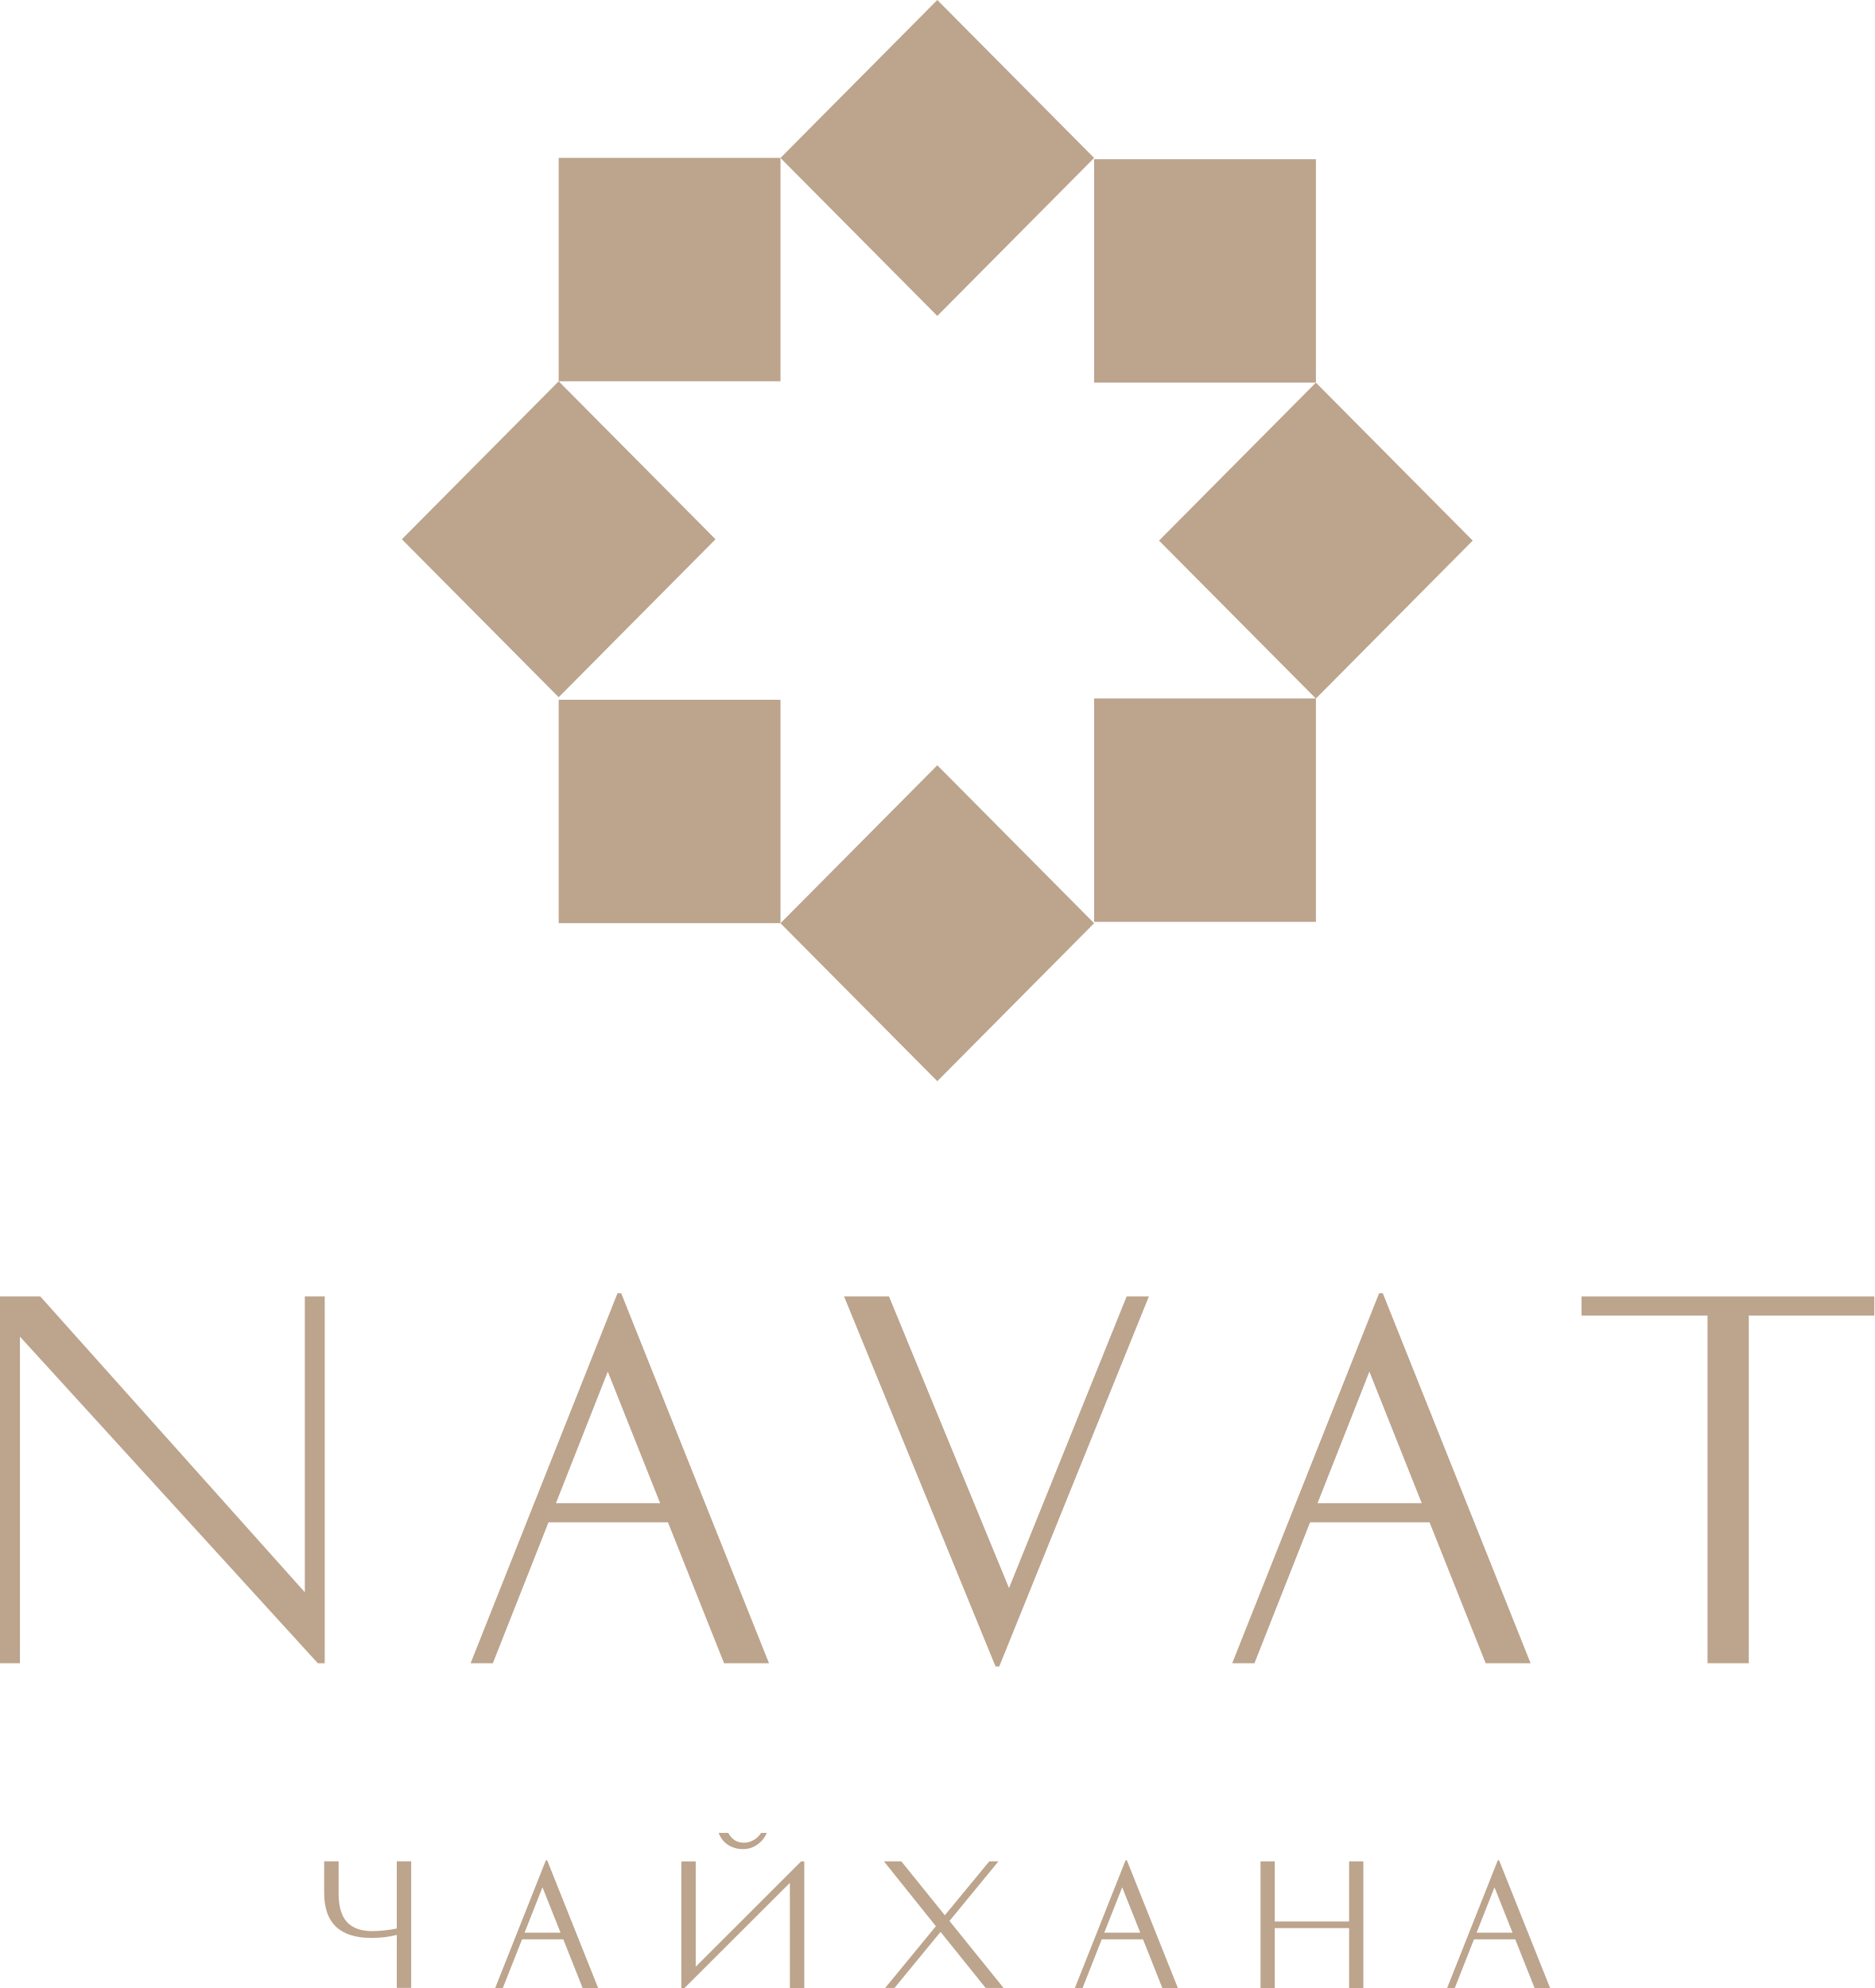
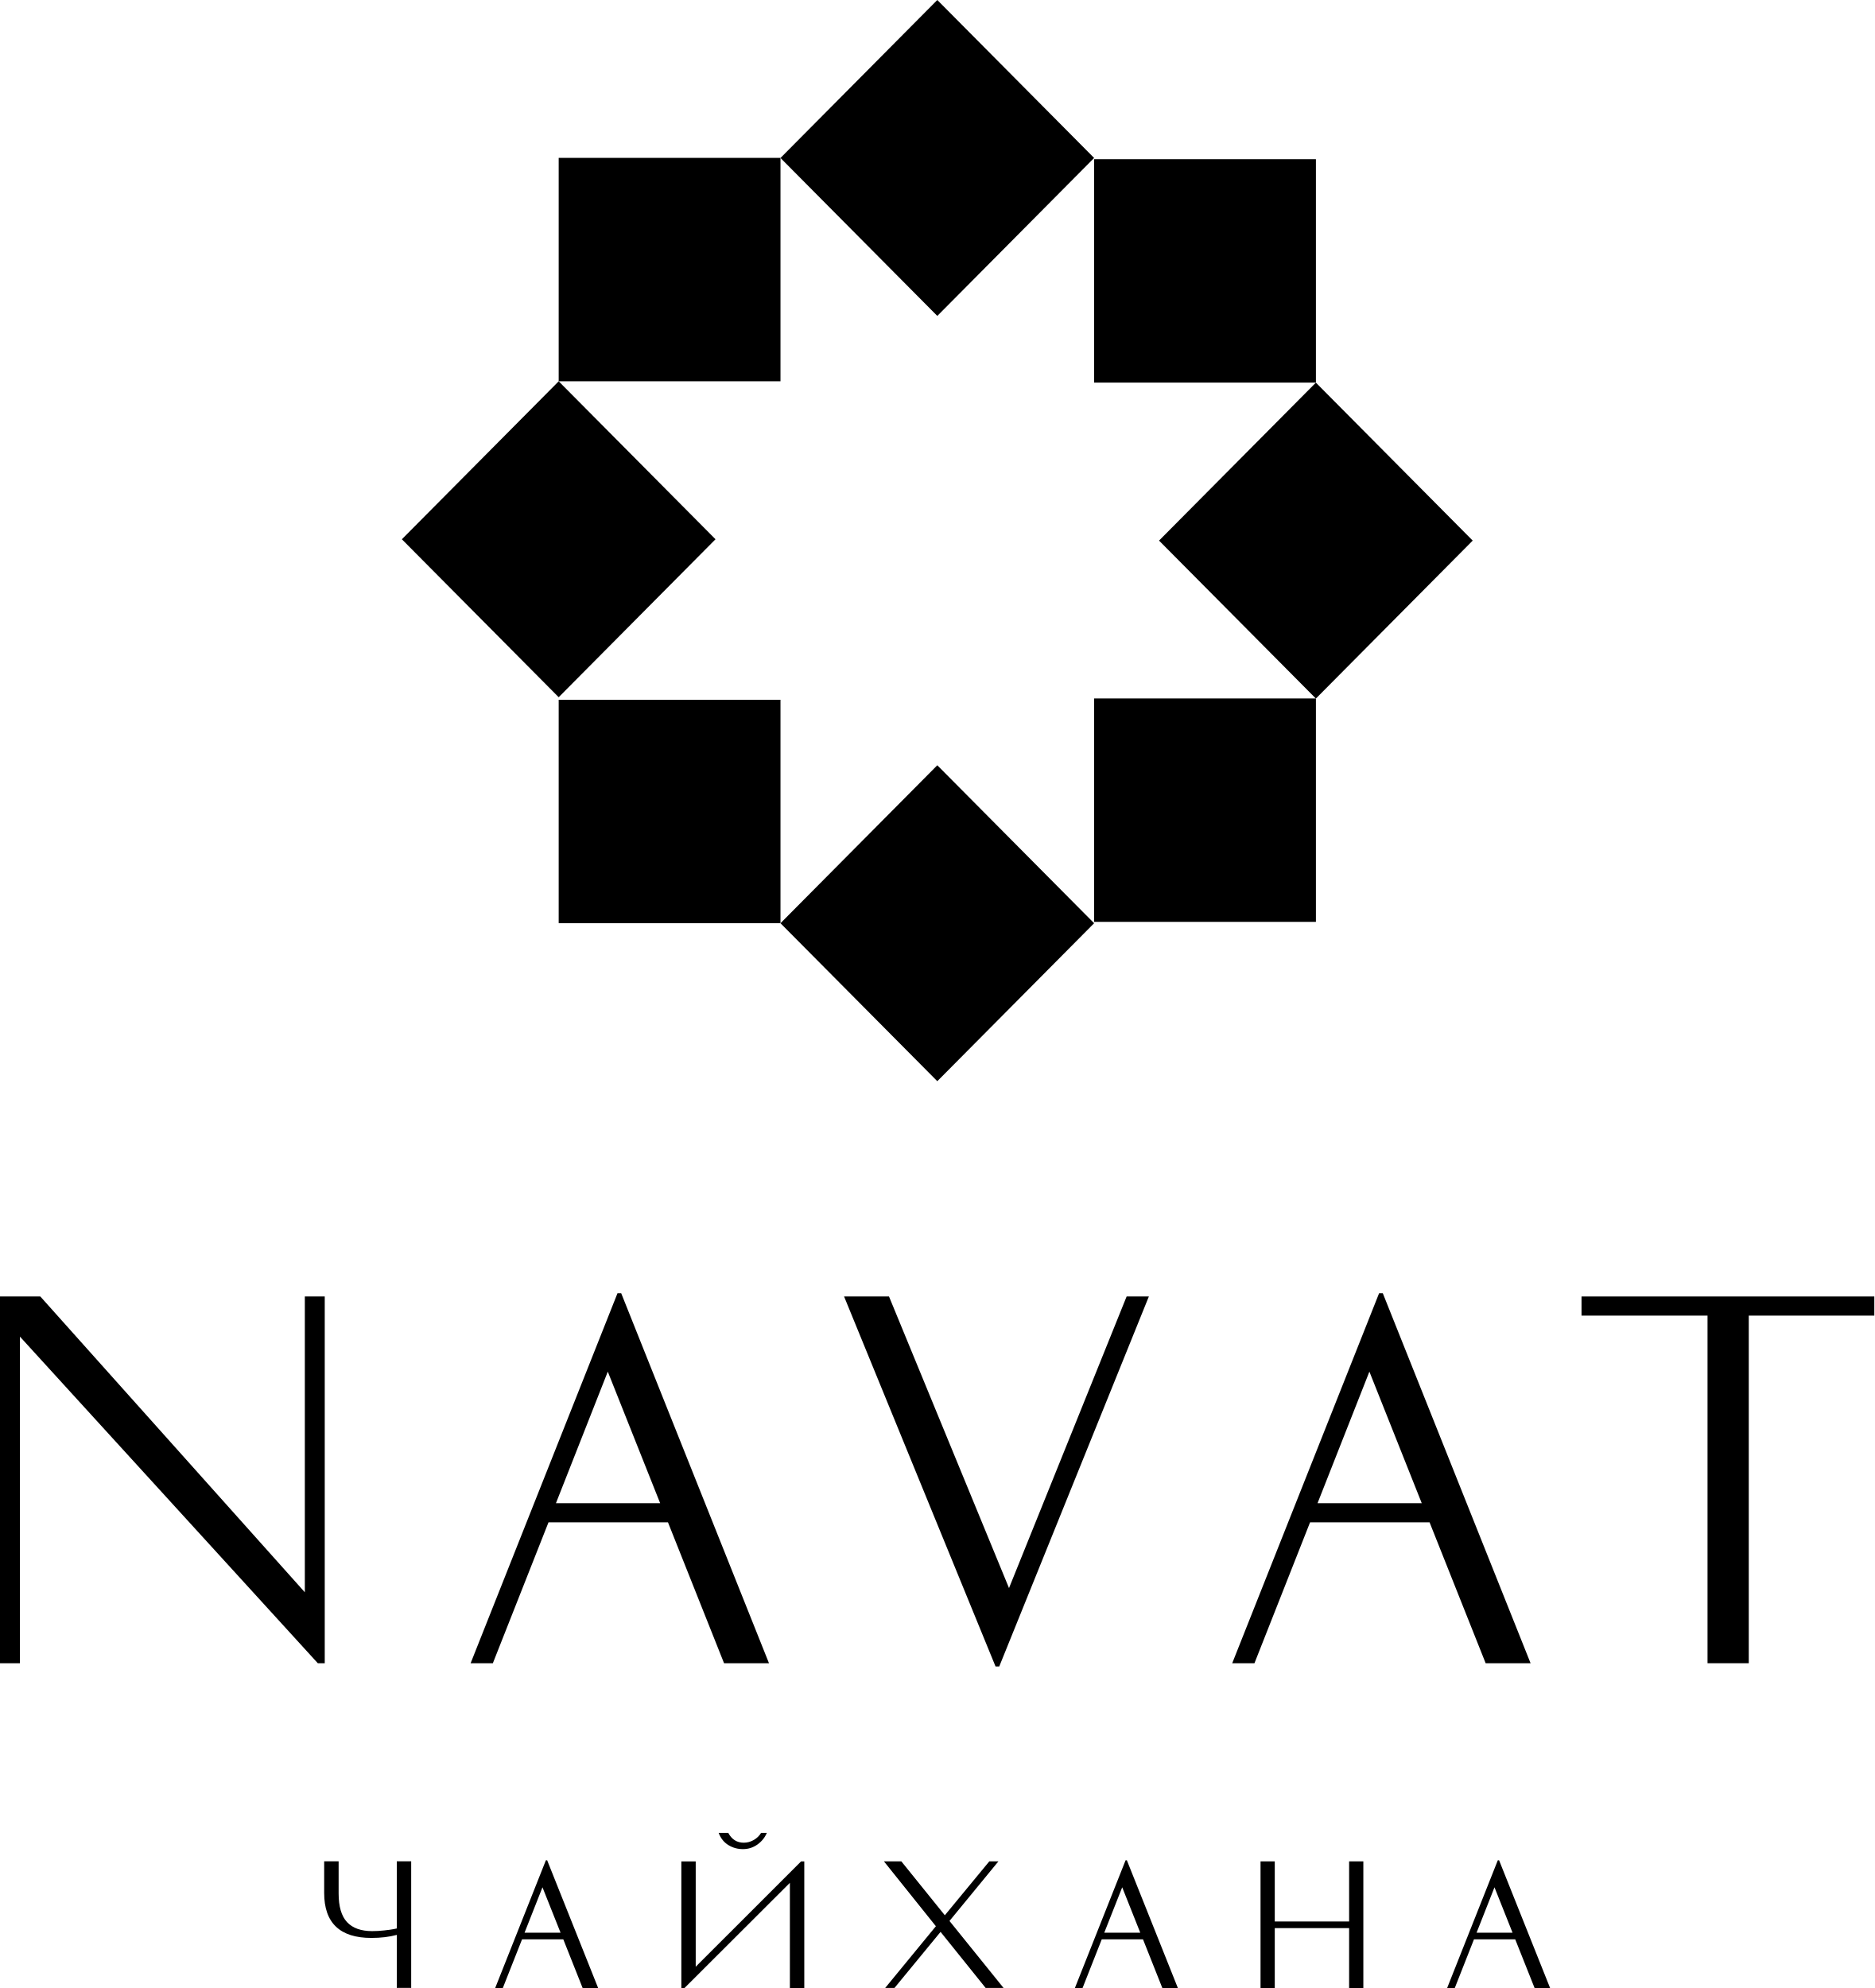
- <svg xmlns="http://www.w3.org/2000/svg" width="66" height="70" viewBox="0 0 66 70" fill="none">
-   <path d="M33.005 0L27.483 5.562L33.005 11.124L38.527 5.562L33.005 0Z" fill="#BCA48D" />
-   <path d="M19.673 13.426L14.151 18.988L19.673 24.55L25.195 18.988L19.673 13.426Z" fill="#BCA48D" />
-   <path d="M46.336 13.473L40.813 19.035L46.336 24.597L51.858 19.035L46.336 13.473Z" fill="#BCA48D" />
-   <path d="M33.005 26.946L27.483 32.508L33.005 38.07L38.527 32.508L33.005 26.946Z" fill="#BCA48D" />
-   <path d="M27.483 5.559H19.673V13.425H27.483V5.559Z" fill="#BCA48D" />
-   <path d="M27.483 24.64H19.673V32.505H27.483V24.64Z" fill="#BCA48D" />
-   <path d="M46.337 24.594H38.528V32.46H46.337V24.594Z" fill="#BCA48D" />
-   <path d="M46.337 5.606H38.528V13.472H46.337V5.606Z" fill="#BCA48D" />
-   <path d="M11.435 58.564H11.191L0.702 47.064V58.564H0V45.65H1.419L10.734 56.066V45.65H11.435V58.564Z" fill="#BCA48D" />
-   <path d="M27.078 58.564H25.496L23.521 53.603H19.314L17.355 58.564H16.572L21.744 45.536H21.874L27.078 58.564ZM21.402 48.297L19.576 52.93H23.246L21.402 48.297Z" fill="#BCA48D" />
-   <path d="M29.722 45.65H31.304L35.53 55.918L39.672 45.65H40.455L35.186 58.679H35.056L29.722 45.65Z" fill="#BCA48D" />
-   <path d="M53.896 58.564H52.314L50.339 53.603H46.131L44.173 58.564H43.39L48.562 45.536H48.692L53.896 58.564ZM48.22 48.297L46.394 52.93H50.064L48.22 48.297Z" fill="#BCA48D" />
-   <path d="M66 45.65V46.324H61.579V58.564H60.127V46.324H55.69V45.65H66Z" fill="#BCA48D" />
-   <path d="M11.924 65.542V66.671C11.924 67.132 12.023 67.469 12.22 67.68C12.417 67.891 12.712 67.997 13.106 67.997C13.242 67.997 13.381 67.989 13.526 67.973C13.67 67.958 13.783 67.942 13.86 67.927L13.972 67.904V65.538H14.479V69.996H13.972V68.13C13.71 68.201 13.412 68.237 13.077 68.237C11.971 68.237 11.415 67.709 11.415 66.654V65.538H11.924V65.542Z" fill="#BCA48D" />
-   <path d="M21.062 70H20.516L19.835 68.286H18.383L17.706 70H17.437L19.222 65.503H19.267L21.062 70ZM19.102 66.454L18.471 68.053H19.739L19.102 66.454Z" fill="#BCA48D" />
-   <path d="M24.498 69.251L28.209 65.542H28.321V70H27.814V66.297L24.104 70H23.992V65.542H24.498V69.251ZM26.668 64.95C26.82 64.842 26.932 64.706 27.002 64.538H26.8C26.74 64.64 26.653 64.724 26.543 64.788C26.433 64.851 26.315 64.884 26.191 64.884C25.95 64.884 25.767 64.769 25.644 64.538H25.306C25.377 64.728 25.491 64.87 25.646 64.966C25.802 65.063 25.974 65.11 26.162 65.11C26.348 65.11 26.516 65.057 26.668 64.95Z" fill="#BCA48D" />
-   <path d="M34.836 65.541H35.157L33.434 67.639L35.338 69.998H34.707L33.12 68.024L31.497 69.998H31.17L32.955 67.825L31.125 65.54H31.738L33.27 67.439L34.836 65.541Z" fill="#BCA48D" />
-   <path d="M41.476 70H40.929L40.248 68.286H38.796L38.12 70H37.85L39.635 65.503H39.68L41.476 70ZM39.516 66.454L38.884 68.053H40.152L39.516 66.454Z" fill="#BCA48D" />
-   <path d="M47.506 65.541H48.007V70H47.506V67.891H44.888V70H44.387V65.541H44.888V67.658H47.506V65.541Z" fill="#BCA48D" />
-   <path d="M54.583 70H54.037L53.355 68.286H51.903L51.227 70H50.958L52.742 65.503H52.787L54.583 70ZM52.625 66.454L51.994 68.053H53.261L52.625 66.454Z" fill="#BCA48D" />
+ <svg xmlns="http://www.w3.org/2000/svg" width="66" height="70" viewBox="0 0 66 70" fill="#000">
+   <path d="M33.005 0L27.483 5.562L33.005 11.124L38.527 5.562L33.005 0Z" />
+   <path d="M19.673 13.426L14.151 18.988L19.673 24.55L25.195 18.988L19.673 13.426Z" />
+   <path d="M46.336 13.473L40.813 19.035L46.336 24.597L51.858 19.035L46.336 13.473Z" />
+   <path d="M33.005 26.946L27.483 32.508L33.005 38.07L38.527 32.508L33.005 26.946Z" />
+   <path d="M27.483 5.559H19.673V13.425H27.483V5.559Z" />
+   <path d="M27.483 24.64H19.673V32.505H27.483V24.64Z" />
+   <path d="M46.337 24.594H38.528V32.46H46.337V24.594Z" />
+   <path d="M46.337 5.606H38.528V13.472H46.337V5.606Z" />
+   <path d="M11.435 58.564H11.191L0.702 47.064V58.564H0V45.65H1.419L10.734 56.066V45.65H11.435V58.564Z" />
+   <path d="M27.078 58.564H25.496L23.521 53.603H19.314L17.355 58.564H16.572L21.744 45.536H21.874L27.078 58.564ZM21.402 48.297L19.576 52.93H23.246L21.402 48.297Z" />
+   <path d="M29.722 45.65H31.304L35.53 55.918L39.672 45.65H40.455L35.186 58.679H35.056L29.722 45.65Z" />
+   <path d="M53.896 58.564H52.314L50.339 53.603H46.131L44.173 58.564H43.39L48.562 45.536H48.692L53.896 58.564ZM48.22 48.297L46.394 52.93H50.064L48.22 48.297Z" />
+   <path d="M66 45.65V46.324H61.579V58.564H60.127V46.324H55.69V45.65H66Z" />
+   <path d="M11.924 65.542V66.671C11.924 67.132 12.023 67.469 12.22 67.68C12.417 67.891 12.712 67.997 13.106 67.997C13.242 67.997 13.381 67.989 13.526 67.973C13.67 67.958 13.783 67.942 13.86 67.927L13.972 67.904V65.538H14.479V69.996H13.972V68.13C13.71 68.201 13.412 68.237 13.077 68.237C11.971 68.237 11.415 67.709 11.415 66.654V65.538H11.924V65.542Z" />
+   <path d="M21.062 70H20.516L19.835 68.286H18.383L17.706 70H17.437L19.222 65.503H19.267L21.062 70ZM19.102 66.454L18.471 68.053H19.739L19.102 66.454Z" />
+   <path d="M24.498 69.251L28.209 65.542H28.321V70H27.814V66.297L24.104 70H23.992V65.542H24.498V69.251ZM26.668 64.95C26.82 64.842 26.932 64.706 27.002 64.538H26.8C26.74 64.64 26.653 64.724 26.543 64.788C26.433 64.851 26.315 64.884 26.191 64.884C25.95 64.884 25.767 64.769 25.644 64.538H25.306C25.377 64.728 25.491 64.87 25.646 64.966C25.802 65.063 25.974 65.11 26.162 65.11C26.348 65.11 26.516 65.057 26.668 64.95Z" />
+   <path d="M34.836 65.541H35.157L33.434 67.639L35.338 69.998H34.707L33.12 68.024L31.497 69.998H31.17L32.955 67.825L31.125 65.54H31.738L33.27 67.439L34.836 65.541Z" />
+   <path d="M41.476 70H40.929L40.248 68.286H38.796L38.12 70H37.85L39.635 65.503H39.68L41.476 70ZM39.516 66.454L38.884 68.053H40.152L39.516 66.454Z" />
+   <path d="M47.506 65.541H48.007V70H47.506V67.891H44.888V70H44.387V65.541H44.888V67.658H47.506V65.541Z" />
+   <path d="M54.583 70H54.037L53.355 68.286H51.903L51.227 70H50.958L52.742 65.503H52.787L54.583 70ZM52.625 66.454L51.994 68.053H53.261L52.625 66.454Z" />
</svg>
